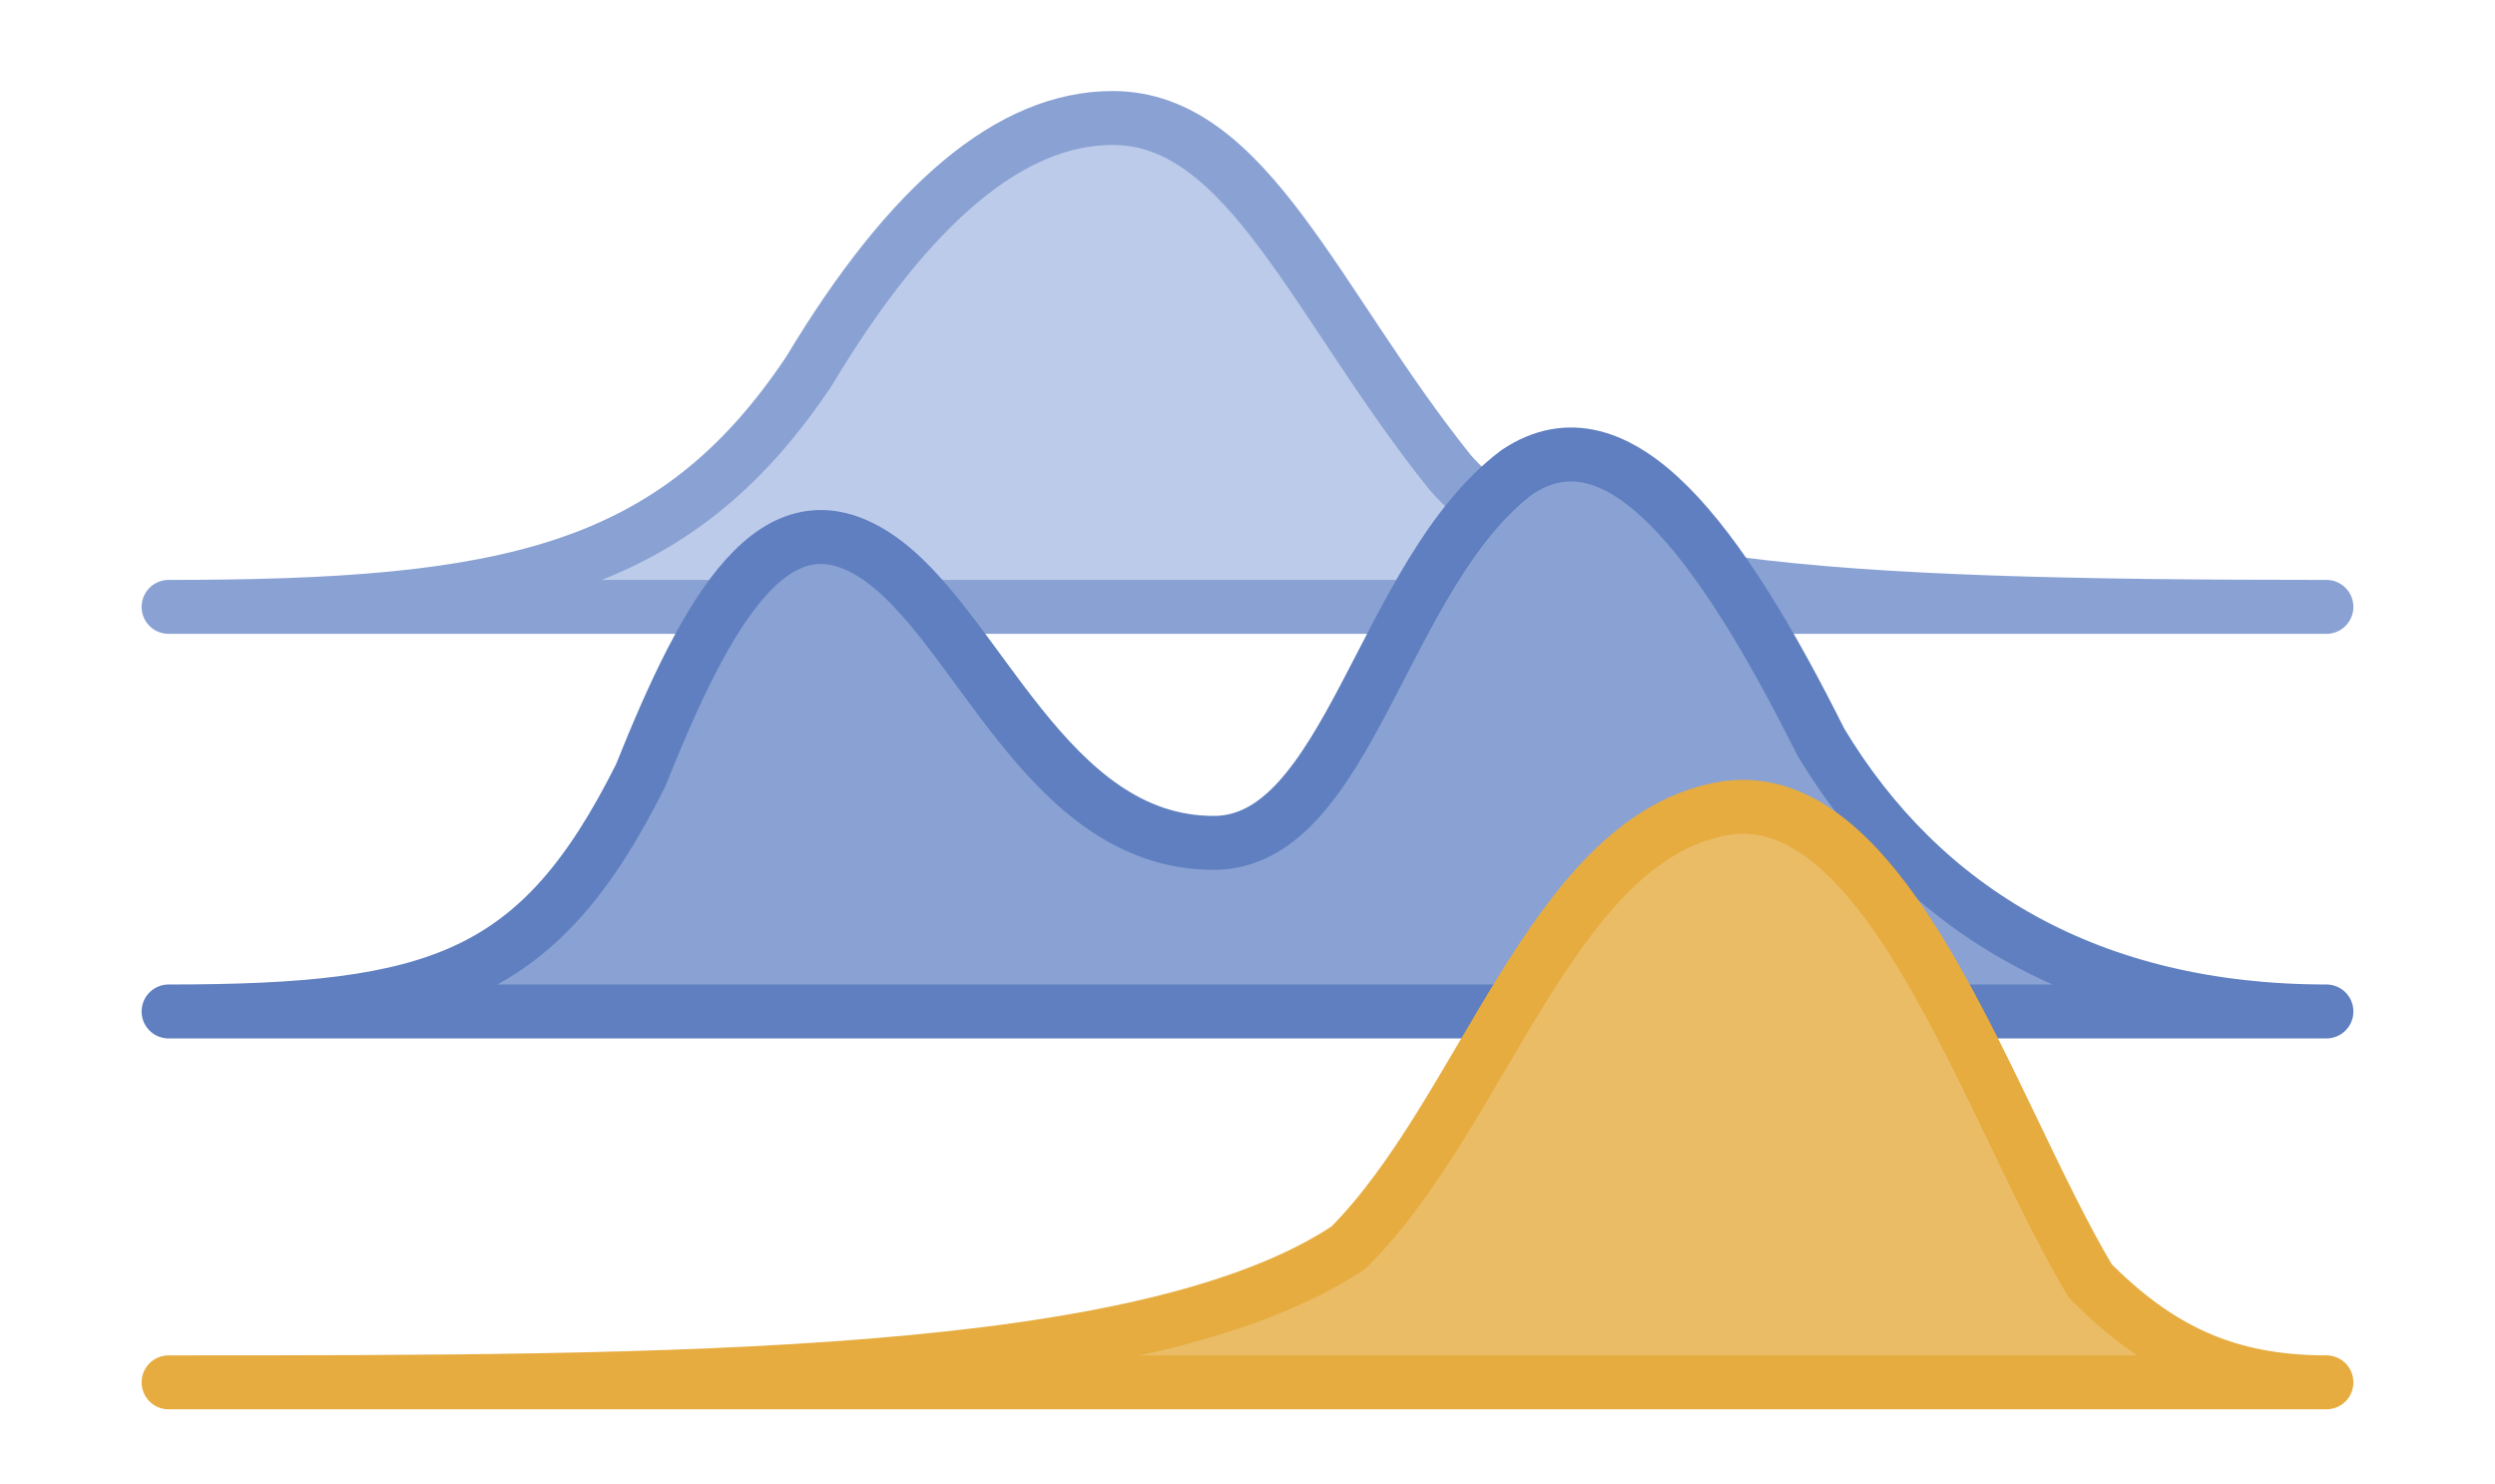
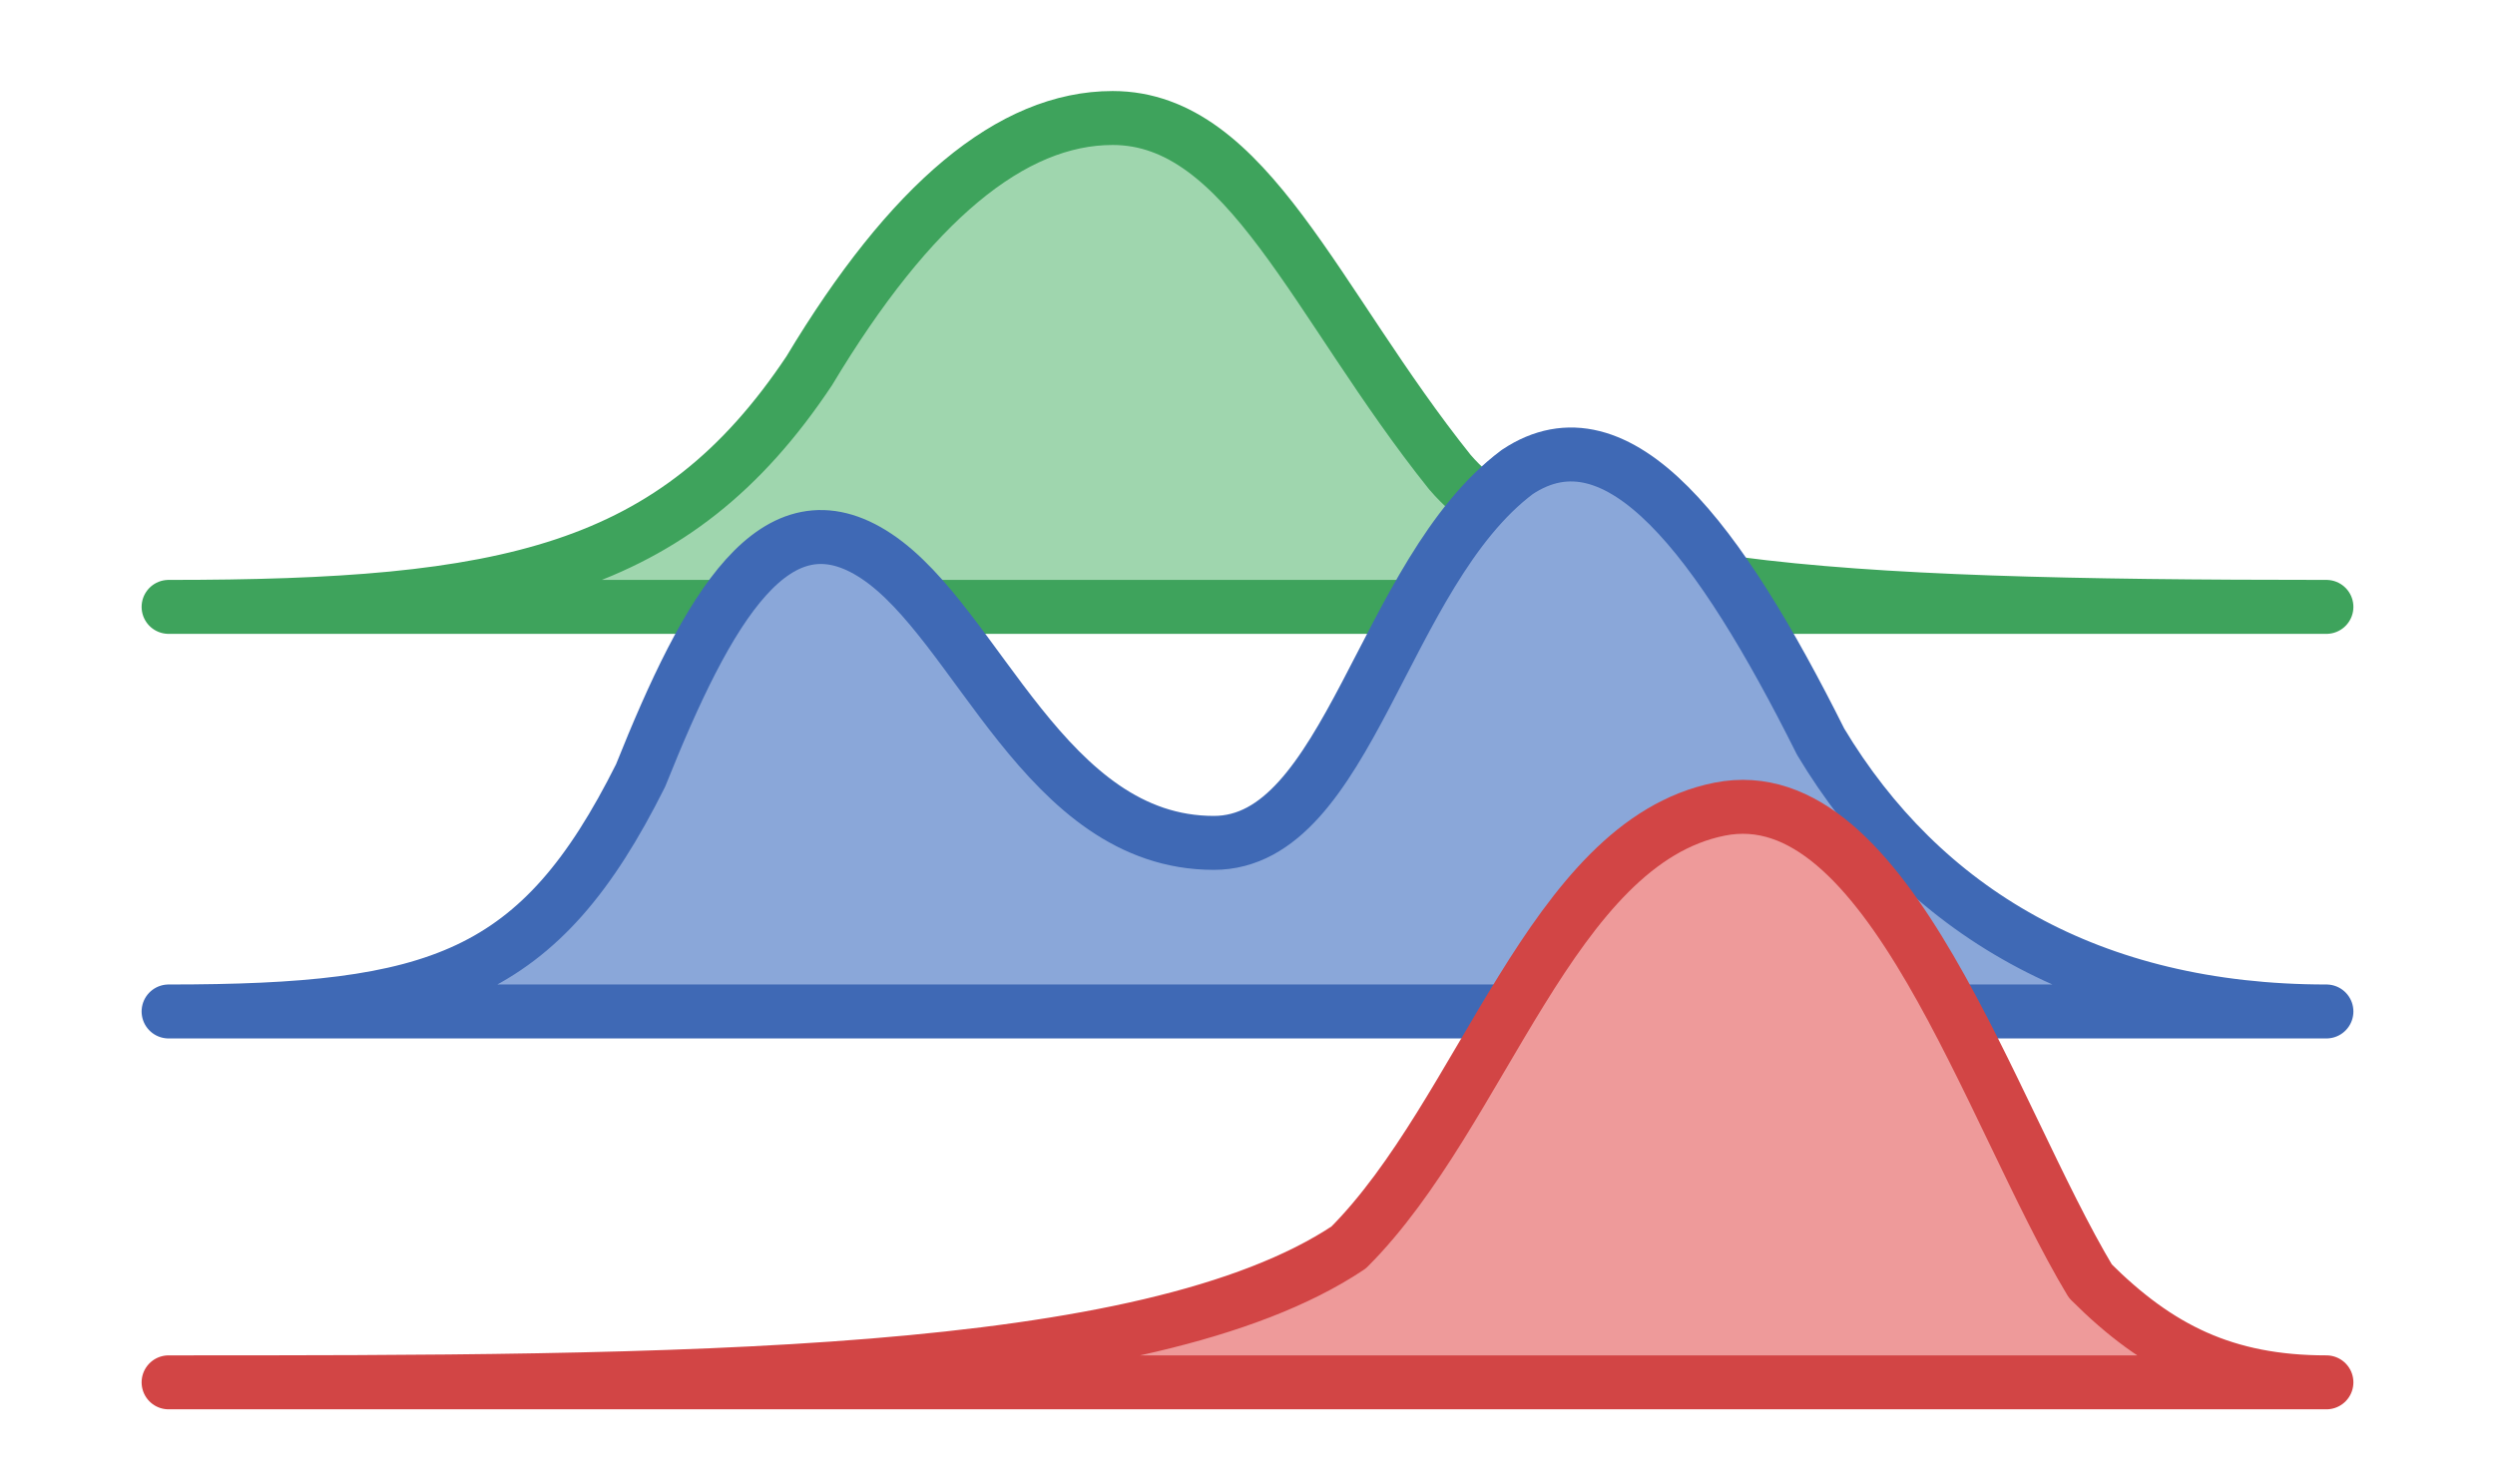
<svg xmlns="http://www.w3.org/2000/svg" viewBox="0 0 74 44" width="74" height="44">
  <g stroke-width="1.6" stroke-linejoin="round" stroke-linecap="round">
-     <path d="M5,18 C15,18 20,17 24,11 C27,6 30,3.5 33,3.5 C37,3.5 39,9 43,14 C46,17.5 54,18 69,18 Z" fill="#bccbea" stroke="#8aa2d3" />
-     <path d="M5,30 C13,30 16,29 19,23 C21,18 23,14.5 26,16.5 C29,18.5 31,25 36,25 C40,25 41,17 45,14 C48,12 51,16 54,22 C57,27 62,30 69,30 Z" fill="#8aa2d3" stroke="#5f7fc0" />
-     <path d="M5,41 C20,41 34,41 40,37 C44,33 46,25 51,24 C56,23 59,33 62,38 C64,40 66,41 69,41 Z" fill="#ebbc66" stroke="#e6ac40" />
+     <path d="M5,18 C15,18 20,17 24,11 C27,6 30,3.5 33,3.5 C37,3.5 39,9 43,14 C46,17.5 54,18 69,18 Z" fill="#9fd6ae" stroke="#3ea35c" />
+     <path d="M5,30 C13,30 16,29 19,23 C21,18 23,14.5 26,16.5 C29,18.5 31,25 36,25 C40,25 41,17 45,14 C48,12 51,16 54,22 C57,27 62,30 69,30 Z" fill="#8aa7d9" stroke="#3f69b5" />
+     <path d="M5,41 C20,41 34,41 40,37 C44,33 46,25 51,24 C56,23 59,33 62,38 C64,40 66,41 69,41 Z" fill="#ee9a9a" stroke="#d24545" />
  </g>
</svg>
